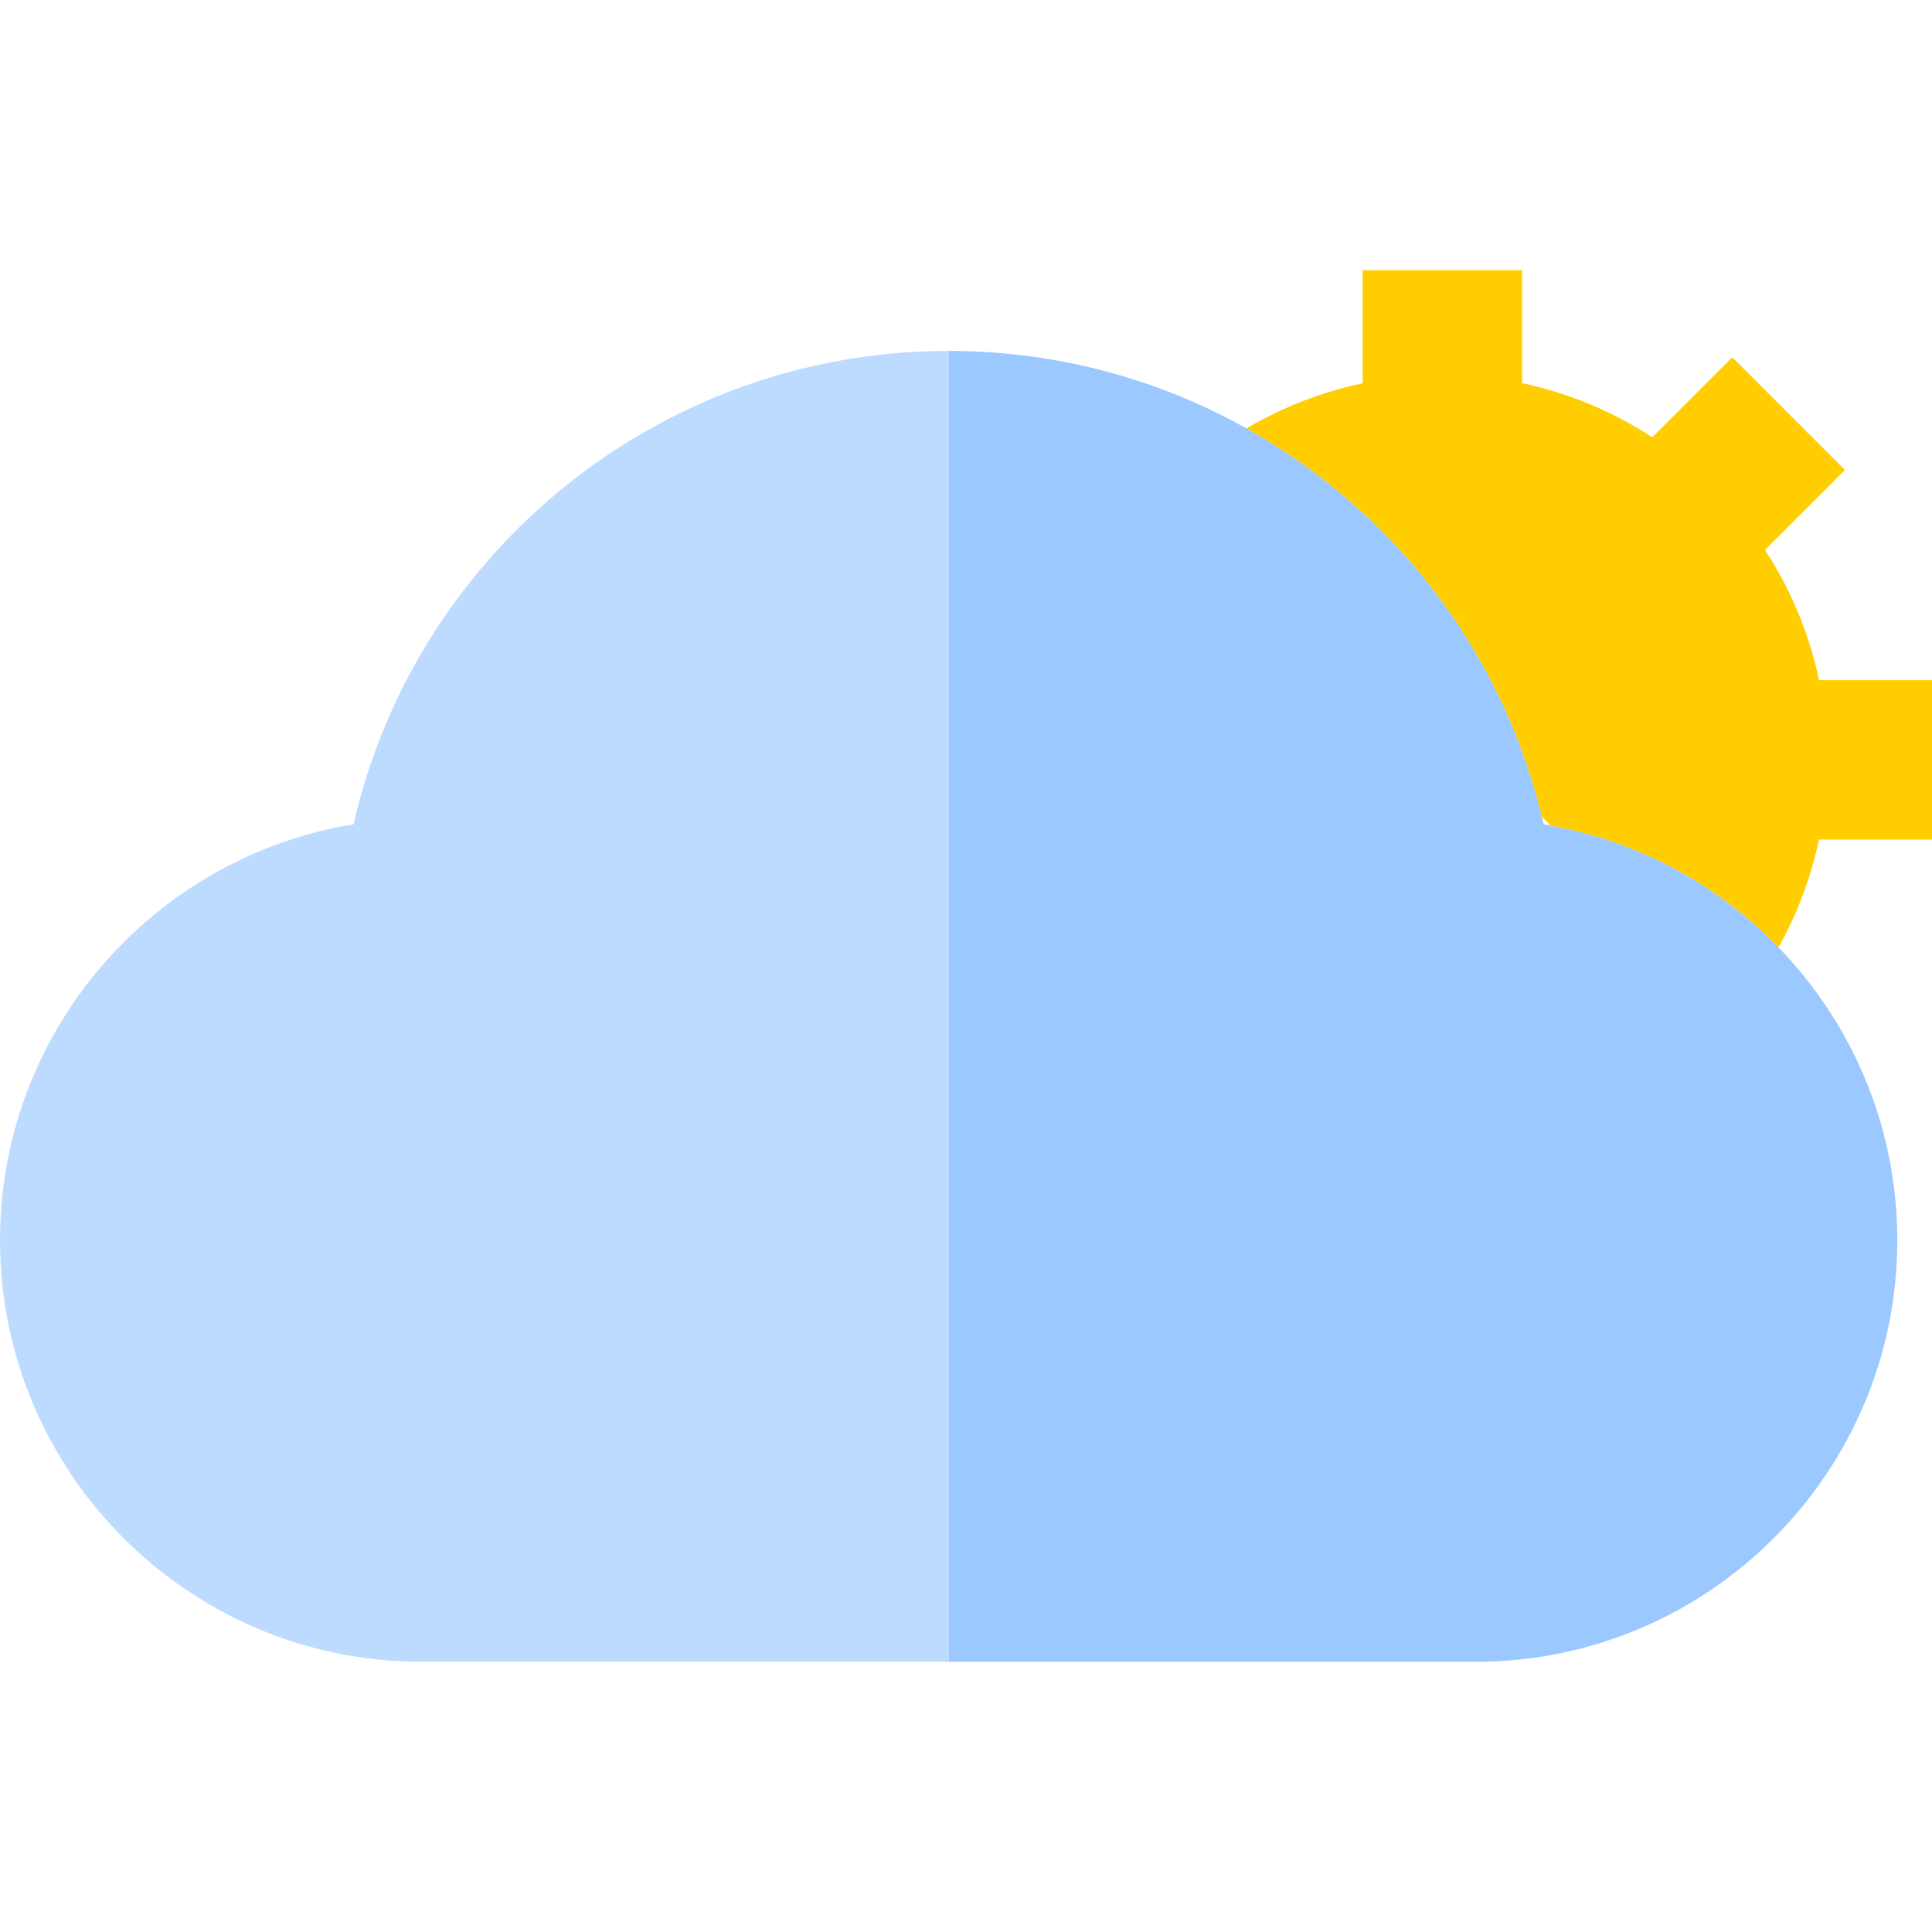
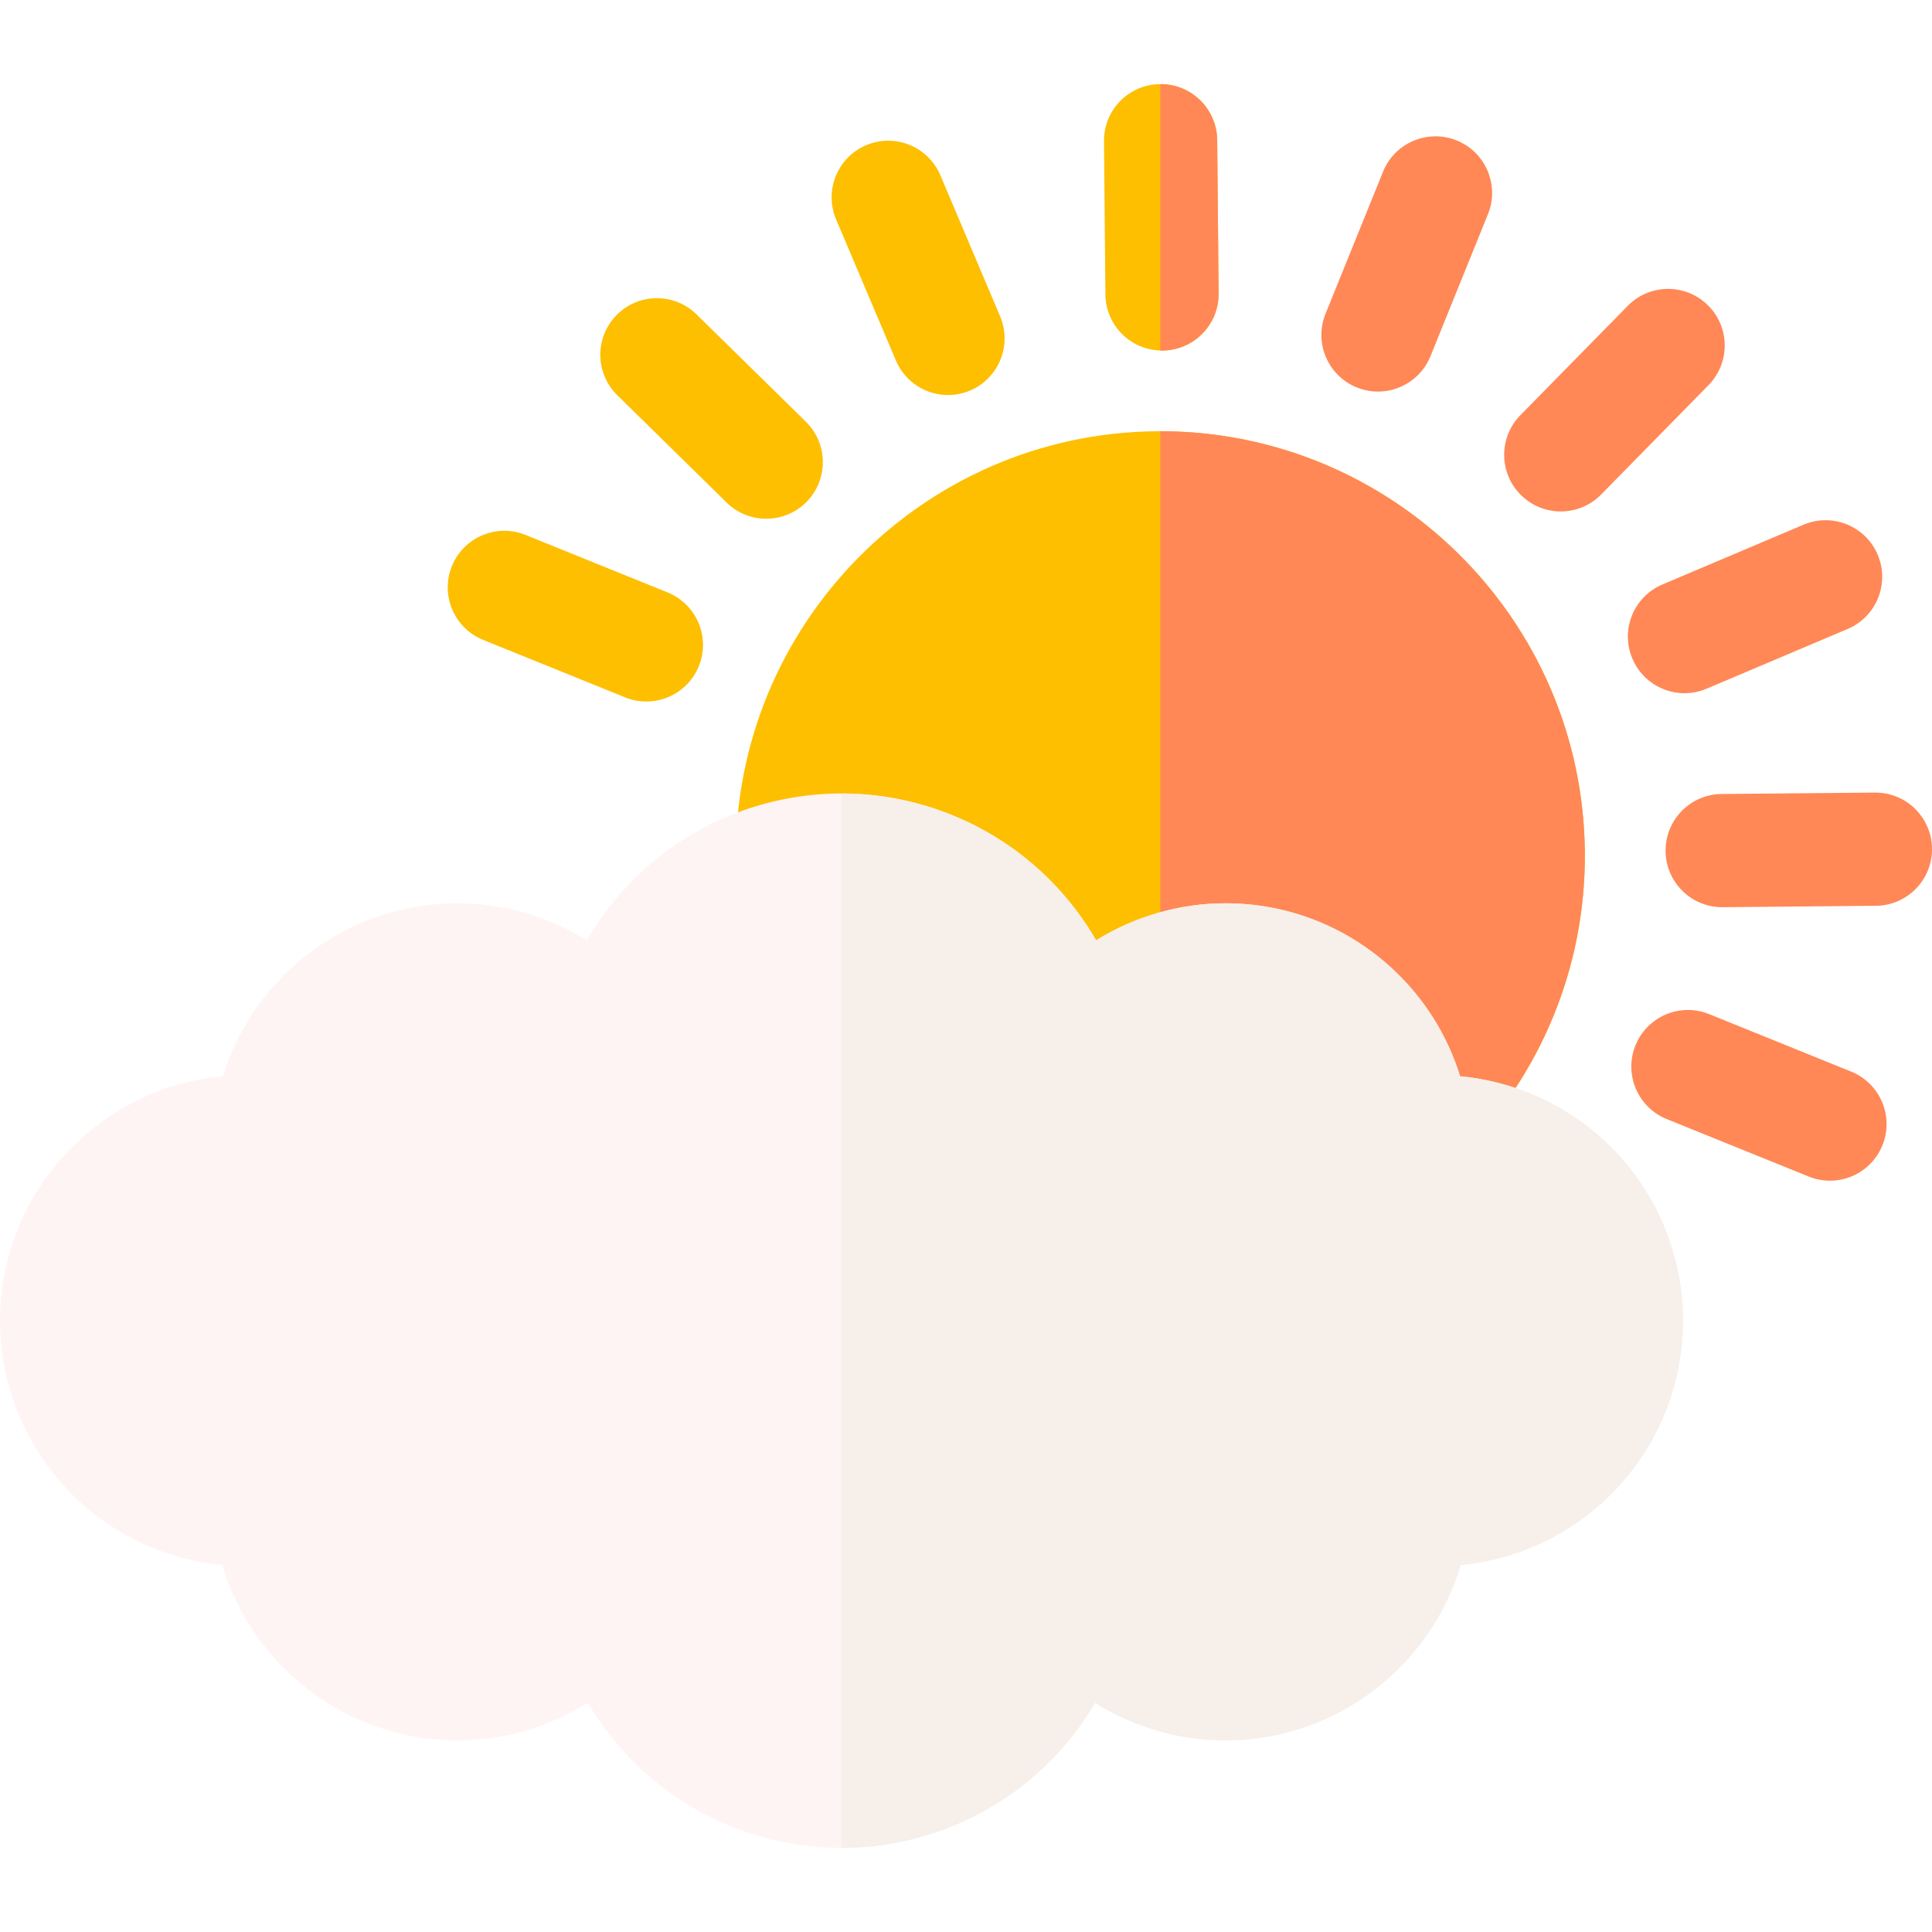
- <svg xmlns="http://www.w3.org/2000/svg" version="1.1" id="Layer_1" x="0px" y="0px" viewBox="0 0 484.834 484.834" style="enable-background:new 0 0 484.834 484.834;" xml:space="preserve">
+ <svg xmlns="http://www.w3.org/2000/svg" id="Layer_1" enable-background="new 0 0 512 512" height="512" viewBox="0 0 512 512" width="512">
  <g>
-     <path style="fill:#BDDBFF;" d="M238.063,88.063c-12.659,0-24.991,1.55-36.81,4.467c-55.463,13.693-99.559,57.644-112.534,114.336   C38.476,215.042,0,258.742,0,311.258c0,58.318,47.445,105.763,105.763,105.763h132.3V88.063z" />
-     <path style="fill:#9BC9FF;" d="M387.407,206.867c-15.739-68.772-77.271-118.804-149.343-118.804v328.958h132.3   c58.318,0,105.763-47.445,105.763-105.763c0-20.127-5.657-38.956-15.457-54.99C444.9,230.467,418.394,211.909,387.407,206.867z" />
-     <path style="fill:#FFCD00;" d="M456.492,170.685c-2.5-11.828-7.17-22.864-13.573-32.672l20.069-20.069l-28.285-28.284   l-20.069,20.069c-9.808-6.403-20.843-11.073-32.672-13.573V67.813h-40v28.368c-10.252,2.174-20.11,6.001-29.145,11.328   c36.456,20.387,63.9,55.294,74.122,97.413l2.172,2.242c22.251,3.998,42.107,14.976,57.214,30.581   c4.713-8.46,8.135-17.58,10.14-27.061h28.368v-40H456.492z" />
+     <g>
+       <path d="m307.484 339.284c-61.557.002-111.915-49.786-112.482-111.469-.569-62.031 49.434-112.961 111.464-113.531.349-.003.701-.004 1.049-.004 61.558 0 111.916 49.787 112.481 111.469.569 62.031-49.433 112.961-111.464 113.53-.347.004-.7.005-1.048.005z" fill="#fdbf00" />
+     </g>
+     <path d="m307.516 114.28c-.005 0-.011 0-.016 0v225.004c.343 0 .69-.001 1.033-.004 62.031-.569 112.033-51.499 111.464-113.53-.565-61.683-50.924-111.47-112.481-111.47z" fill="#ff8856" />
+     <g>
+       <path d="m307.939 92.896c-8.221 0-14.921-6.625-14.996-14.862l-.373-40.605c-.076-8.284 6.577-15.061 14.861-15.137h.141c8.221 0 14.921 6.625 14.996 14.862l.373 40.605c.076 8.284-6.577 15.061-14.861 15.137-.046 0-.094 0-.141 0z" fill="#fdbf00" />
+     </g>
+     <g>
+       <path d="m456.392 240.416c-8.221 0-14.921-6.625-14.996-14.862-.076-8.284 6.577-15.061 14.861-15.137l40.605-.373h.141c8.221 0 14.921 6.625 14.996 14.862.076 8.284-6.577 15.061-14.861 15.137l-40.605.373c-.047-.001-.094 0-.141 0z" fill="#ff8856" />
+     </g>
+     <g>
+       <path d="m413.62 135.537c-3.793 0-7.587-1.429-10.508-4.296-5.911-5.804-5.999-15.301-.194-21.212l28.447-28.976c5.806-5.911 15.301-5.999 21.213-.195 5.911 5.804 5.999 15.301.195 21.212l-28.449 28.976c-2.936 2.991-6.819 4.491-10.704 4.491z" fill="#ff8856" />
+     </g>
+     <g>
+       <path d="m203.062 137.47c-3.793 0-7.587-1.429-10.508-4.296l-28.976-28.449c-5.911-5.804-5.999-15.301-.195-21.212s15.301-5.999 21.212-.195l28.976 28.449c5.911 5.804 5.999 15.301.195 21.212-2.936 2.991-6.819 4.491-10.704 4.491z" fill="#fdbf00" />
+     </g>
+     <g>
+       <path d="m365.18 103.775c-1.875 0-3.78-.354-5.624-1.1-7.679-3.109-11.384-11.854-8.274-19.533l15.238-37.639c3.108-7.679 11.857-11.382 19.532-8.275 7.679 3.109 11.384 11.854 8.274 19.533l-15.238 37.639c-2.362 5.834-7.979 9.375-13.908 9.375z" fill="#ff8856" />
+     </g>
+     <g>
+       <path d="m484.954 312.9c-1.875 0-3.78-.354-5.624-1.1l-37.639-15.238c-7.679-3.109-11.384-11.854-8.274-19.533 3.109-7.68 11.859-11.383 19.532-8.275l37.639 15.238c7.679 3.109 11.384 11.854 8.274 19.533-2.362 5.835-7.978 9.375-13.908 9.375z" fill="#ff8856" />
+     </g>
+     <g>
+       <path d="m171.292 185.911c-1.875 0-3.78-.354-5.624-1.1l-37.639-15.239c-7.679-3.109-11.384-11.854-8.275-19.533 3.109-7.68 11.855-11.383 19.533-8.275l37.639 15.239c7.679 3.109 11.384 11.854 8.275 19.533-2.362 5.835-7.979 9.375-13.909 9.375z" fill="#fdbf00" />
+     </g>
+     <g>
+       <path d="m446.414 183.708c-5.843 0-11.396-3.434-13.818-9.153-3.231-7.628.333-16.432 7.961-19.663l37.391-15.839c7.628-3.232 16.432.333 19.662 7.961 3.231 7.628-.333 16.432-7.961 19.663l-37.391 15.839c-1.909.808-3.894 1.192-5.844 1.192z" fill="#ff8856" />
+     </g>
+     <g>
+       <path d="m251.237 104.687c-5.843 0-11.396-3.434-13.818-9.153l-15.84-37.39c-3.231-7.628.333-16.431 7.96-19.663 7.627-3.233 16.432.333 19.663 7.96l15.84 37.39c3.231 7.628-.333 16.431-7.961 19.663-1.909.81-3.894 1.193-5.844 1.193z" fill="#fdbf00" />
+     </g>
+     <g>
+       <path d="m223 489.71c-17.769 0-35.158-6.136-48.962-17.279-7.337-5.922-13.516-13.127-18.258-21.17-10.245 6.414-22.217 9.968-34.547 9.968-29.18 0-54.29-19.527-62.349-46.475-13.568-1.301-26.522-6.839-36.905-16.01-13.968-12.338-21.979-30.106-21.979-48.748 0-33.854 25.991-61.752 59.068-64.785 3.341-10.824 9.488-20.653 17.963-28.504 12.058-11.171 27.756-17.324 44.202-17.324 12.218 0 24.091 3.493 34.282 9.805 4.726-8.142 10.918-15.44 18.297-21.443 13.845-11.261 31.313-17.463 49.188-17.463s35.343 6.202 49.188 17.463c7.379 6.002 13.572 13.301 18.297 21.442 10.189-6.311 22.065-9.805 34.282-9.805 16.446 0 32.145 6.152 44.203 17.324 8.478 7.854 14.625 17.685 17.965 28.514 13.625 1.268 26.638 6.808 37.065 16.009 13.981 12.338 22 30.112 22 48.766 0 18.642-8.011 36.41-21.979 48.747-10.382 9.17-23.337 14.708-36.905 16.01-8.059 26.948-33.169 46.475-62.349 46.475-12.331 0-24.302-3.553-34.547-9.968-4.742 8.043-10.921 15.249-18.258 21.17-13.805 11.145-31.193 17.281-48.962 17.281z" fill="#fff4f4" />
+     </g>
+     <path d="m424 301.23c-10.427-9.202-23.44-14.741-37.065-16.009-3.34-10.829-9.488-20.66-17.965-28.514-12.058-11.171-27.756-17.324-44.203-17.324-12.217 0-24.092 3.494-34.282 9.805-4.726-8.141-10.918-15.44-18.297-21.442-13.845-11.261-31.313-17.463-49.188-17.463v279.427c17.769 0 35.157-6.136 48.962-17.279 7.337-5.922 13.516-13.127 18.258-21.17 10.245 6.415 22.217 9.968 34.547 9.968 29.18 0 54.29-19.527 62.349-46.475 13.567-1.302 26.523-6.84 36.905-16.01 13.968-12.338 21.979-30.106 21.979-48.748 0-18.653-8.019-36.428-22-48.766z" fill="#f6efea" />
+     <path d="m322.568 37.152c-.075-8.237-6.775-14.862-14.996-14.862-.024 0-.048 0-.072 0v70.583c.147.004.291.022.44.022h.141c8.284-.076 14.938-6.854 14.861-15.137z" fill="#ff8856" />
  </g>
-   <g>
- </g>
-   <g>
- </g>
-   <g>
- </g>
-   <g>
- </g>
-   <g>
- </g>
-   <g>
- </g>
-   <g>
- </g>
-   <g>
- </g>
-   <g>
- </g>
-   <g>
- </g>
-   <g>
- </g>
-   <g>
- </g>
-   <g>
- </g>
-   <g>
- </g>
-   <g>
- </g>
</svg>
